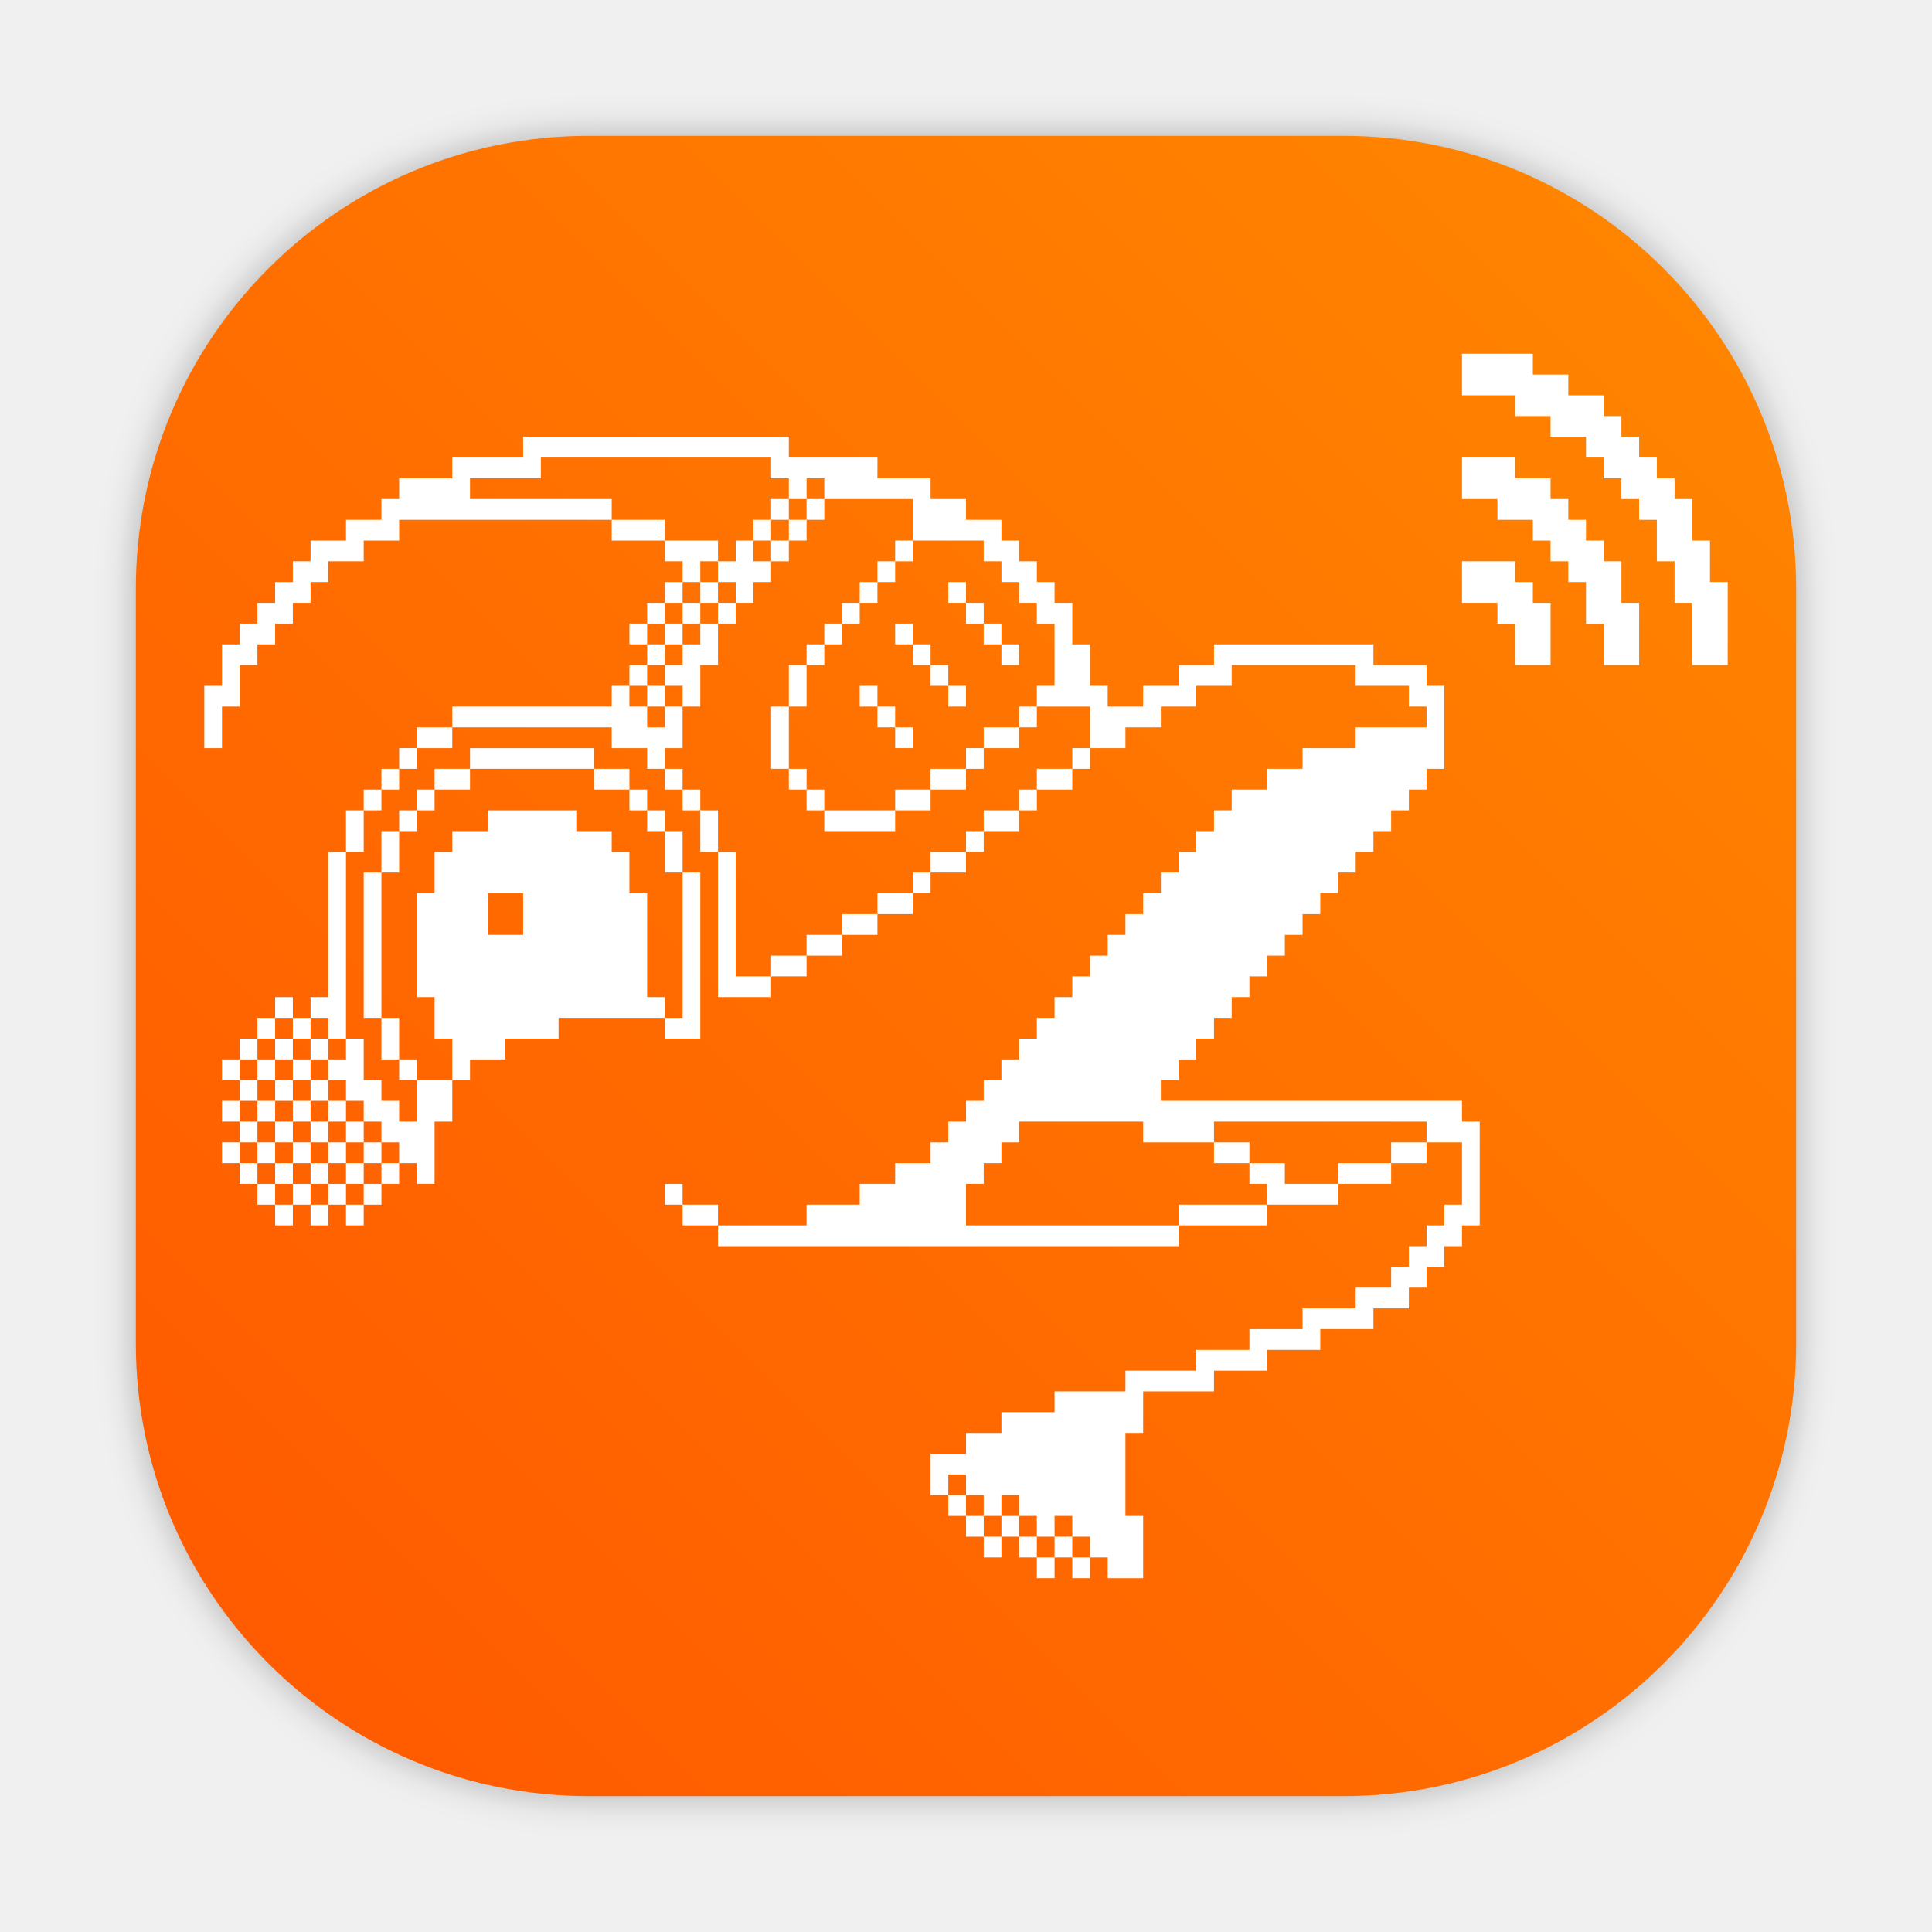
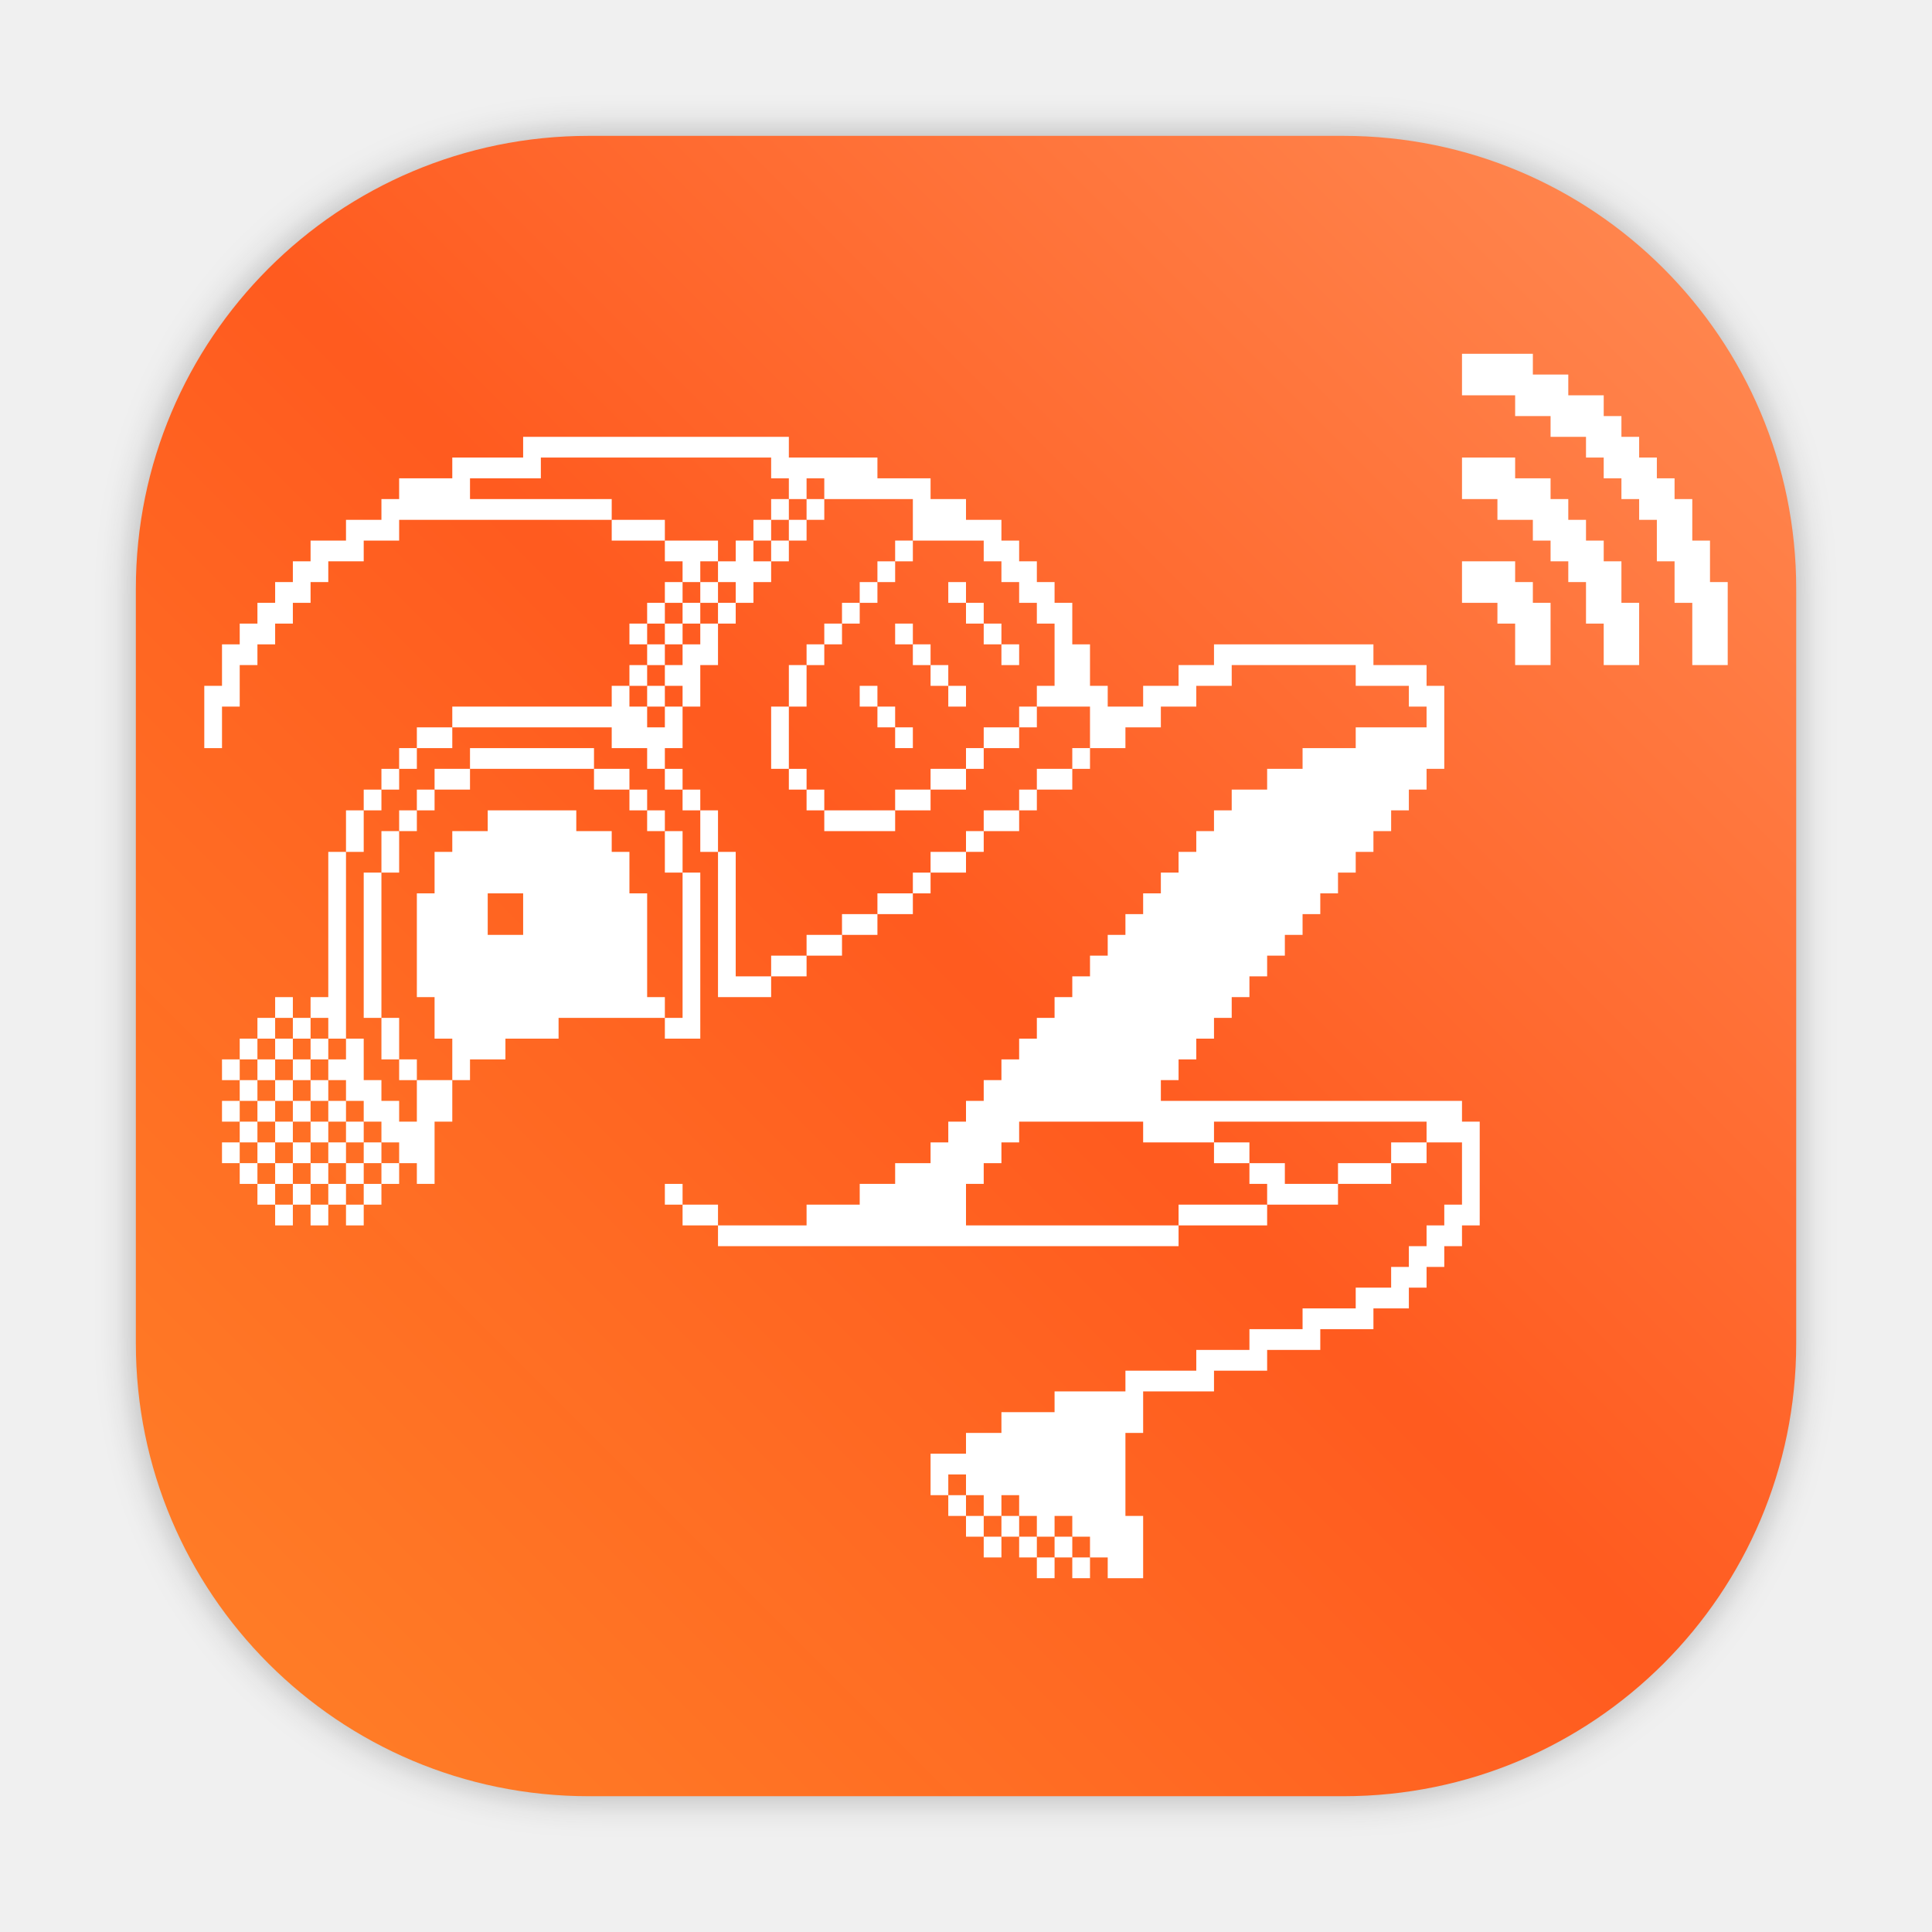
<svg xmlns="http://www.w3.org/2000/svg" width="64" height="64" version="1.1" id="svg22" xml:space="preserve">
  <defs id="defs26">
    <style type="text/css" id="style860" />
    <style type="text/css" id="style867" />
    <style type="text/css" id="style869" />
-     <filter id="filter1057" x="-0.027" y="-0.027" width="1.054" height="1.054" color-interpolation-filters="sRGB">
-       <feGaussianBlur stdDeviation="0.619" id="feGaussianBlur871" />
-     </filter>
-     <linearGradient id="linearGradient1053" x1="-127" x2="-72" y1="60" y2="5" gradientTransform="translate(131.5,-0.51)" gradientUnits="userSpaceOnUse">
-       <stop stop-color="#df2a2a" offset="0" id="stop874" style="stop-color:#ff5700;stop-opacity:1;" />
-       <stop stop-color="#df2a2a" offset="1" id="stop1" style="stop-color:#ff8800;stop-opacity:1;" />
-     </linearGradient>
    <style type="text/css" id="style1026" />
    <style type="text/css" id="style1036" />
    <style type="text/css" id="style1038" />
    <style type="text/css" id="style1040" />
    <style type="text/css" id="style1042" />
    <style type="text/css" id="style1044" />
    <style type="text/css" id="style1046" />
    <style type="text/css" id="style1048" />
+     <filter id="filter1057-0" x="-0.027" y="-0.027" width="1.054" height="1.054" color-interpolation-filters="sRGB">
+       <feGaussianBlur stdDeviation="0.619" id="feGaussianBlur1" />
+     </filter>
+     <linearGradient id="linearGradient1053-7" x1="-127" x2="-72" y1="60" y2="5" gradientTransform="matrix(0.26458,0,0,0.26458,29.161,2.8322)" gradientUnits="userSpaceOnUse">
+       <stop stop-color="#ff8228" offset="0" id="stop1-6" />
+       <stop stop-color="#ff5a1e" stop-opacity=".996" offset=".501" id="stop2" />
+       <stop stop-color="#ff8c55" stop-opacity=".996" offset="1" id="stop3" />
+     </linearGradient>
  </defs>
-   <rect x="4.5" y="4.5" width="55" height="55" ry="15" fill="#141414" filter="url(#filter1057)" opacity="0.3" stroke-linecap="round" stroke-width="2.744" id="rect881" style="display:inline" />
-   <rect x="4.5" y="4.5" width="55" height="55" ry="15" fill="url(#linearGradient1053)" stroke-linecap="round" stroke-width="2.744" id="rect883" style="fill:url(#linearGradient1053)" />
+   <g transform="matrix(3.779602,0,0,3.779602,21.28573,-11.21468)" stroke-linecap="round" id="g4">
+     <rect transform="matrix(0.26458,0,0,0.26458,-5.6318,2.9671)" x="4.5" y="4.5" width="55" height="55" ry="15" fill="#141414" filter="url(#filter1057-0)" opacity="0.3" stroke-width="2.744" id="rect3" />
+     <rect x="-4.441" y="4.158" width="14.552" height="14.552" ry="3.969" fill="url(#linearGradient1053-7)" stroke-width="0.726" id="rect4" style="fill:url(#linearGradient1053-7)" />
+   </g>
  <g id="g114" transform="matrix(0.5868079,0,0,0.6874454,-3.208475,11.72036)" style="fill:#ffffff;fill-opacity:1">
    <rect x="66" y="58" width="1" height="1" id="rect7" style="fill:#ffffff;fill-opacity:1" />
    <rect x="64" y="58" width="1" height="1" id="rect8" style="fill:#ffffff;fill-opacity:1" />
    <rect x="65" y="57" width="1" height="1" id="rect9" style="fill:#ffffff;fill-opacity:1" />
    <rect x="63" y="57" width="1" height="1" id="rect10" style="fill:#ffffff;fill-opacity:1" />
    <rect x="61" y="57" width="1" height="1" id="rect11" style="fill:#ffffff;fill-opacity:1" />
    <rect x="62" y="56" width="1" height="1" id="rect12" style="fill:#ffffff;fill-opacity:1" />
    <rect x="60" y="56" width="1" height="1" id="rect13" style="fill:#ffffff;fill-opacity:1" />
    <rect x="59" y="55" width="1" height="1" id="rect14" style="fill:#ffffff;fill-opacity:1" />
    <path d="m 75,41 c -0.89,0 -2.11,0 -3,0 v 1 c 1.6,0 3.4,0 5,0 v -1 c -0.5,0 -1.5,0 -2,0 z" id="path14" style="fill:#ffffff;fill-opacity:1" />
    <path d="m 45,41 h -1 v 1 c 0.5,0 1.5,0 2,0 v -1 z" id="path15" style="fill:#ffffff;fill-opacity:1" />
    <rect x="25" y="41" width="1" height="1" id="rect15" style="fill:#ffffff;fill-opacity:1" />
    <rect x="23" y="41" width="1" height="1" id="rect16" style="fill:#ffffff;fill-opacity:1" />
    <rect x="21" y="41" width="1" height="1" id="rect17" style="fill:#ffffff;fill-opacity:1" />
    <path d="m 79,40 h -1 v -1 c -0.5,0 -1.5,0 -2,0 v 1 h 1 v 1 c 1.25,0 2.75,0 4,0 v -1 c -0.5,0 -1.5,0 -2,0 z" id="path17" style="fill:#ffffff;fill-opacity:1" />
    <rect x="43" y="40" width="1" height="1" id="rect18" style="fill:#ffffff;fill-opacity:1" />
    <rect x="26" y="40" width="1" height="1" id="rect19" style="fill:#ffffff;fill-opacity:1" />
    <rect x="24" y="40" width="1" height="1" id="rect20" style="fill:#ffffff;fill-opacity:1" />
    <rect x="22" y="40" width="1" height="1" id="rect21" style="fill:#ffffff;fill-opacity:1" />
    <rect x="20" y="40" width="1" height="1" id="rect22" style="fill:#ffffff;fill-opacity:1" />
    <path d="m 82,39 h -1 v 1 c 0.89,0 2.11,0 3,0 v -1 c -0.5,0 -1.5,0 -2,0 z" id="path22" style="fill:#ffffff;fill-opacity:1" />
    <rect x="27" y="39" width="1" height="1" id="rect23" style="fill:#ffffff;fill-opacity:1" />
    <rect x="25" y="39" width="1" height="1" id="rect24" style="fill:#ffffff;fill-opacity:1" />
    <rect x="23" y="39" width="1" height="1" id="rect25" style="fill:#ffffff;fill-opacity:1" />
    <rect x="21" y="39" width="1" height="1" id="rect26" style="fill:#ffffff;fill-opacity:1" />
    <rect x="19" y="39" width="1" height="1" id="rect27" style="fill:#ffffff;fill-opacity:1" />
    <path d="m 84,38 v 1 c 0.5,0 1.5,0 2,0 v -1 c -0.5,0 -1.5,0 -2,0 z" id="path27" style="fill:#ffffff;fill-opacity:1" />
    <path d="m 75,39 h 1 v -1 c -0.5,0 -1.5,0 -2,0 v 1 z" id="path28" style="fill:#ffffff;fill-opacity:1" />
    <rect x="26" y="38" width="1" height="1" id="rect28" style="fill:#ffffff;fill-opacity:1" />
    <rect x="24" y="38" width="1" height="1" id="rect29" style="fill:#ffffff;fill-opacity:1" />
    <rect x="22" y="38" width="1" height="1" id="rect30" style="fill:#ffffff;fill-opacity:1" />
    <rect x="20" y="38" width="1" height="1" id="rect31" style="fill:#ffffff;fill-opacity:1" />
    <rect x="18" y="38" width="1" height="1" id="rect32" style="fill:#ffffff;fill-opacity:1" />
    <rect x="25" y="37" width="1" height="1" id="rect33" style="fill:#ffffff;fill-opacity:1" />
    <rect x="23" y="37" width="1" height="1" id="rect34" style="fill:#ffffff;fill-opacity:1" />
    <rect x="21" y="37" width="1" height="1" id="rect35" style="fill:#ffffff;fill-opacity:1" />
    <rect x="19" y="37" width="1" height="1" id="rect36" style="fill:#ffffff;fill-opacity:1" />
    <rect x="24" y="36" width="1" height="1" id="rect37" style="fill:#ffffff;fill-opacity:1" />
    <rect x="22" y="36" width="1" height="1" id="rect38" style="fill:#ffffff;fill-opacity:1" />
    <rect x="20" y="36" width="1" height="1" id="rect39" style="fill:#ffffff;fill-opacity:1" />
    <rect x="18" y="36" width="1" height="1" id="rect40" style="fill:#ffffff;fill-opacity:1" />
    <path d="m 29,35 c 0,0.5 0,1.5 0,2 h -1 v -1 h -1 v -1 h -1 c 0,-0.5 0,-1.5 0,-2 h -1 v 1 h -1 v 1 h 1 v 1 h 1 v 1 h 1 v 1 h 1 v 1 h 1 v 1 h 1 c 0,-0.89 0,-2.11 0,-3 h 1 c 0,-0.5 0,-1.5 0,-2 -0.5,0 -1.5,0 -2,0 z" id="path40" style="fill:#ffffff;fill-opacity:1" />
    <rect x="23" y="35" width="1" height="1" id="rect41" style="fill:#ffffff;fill-opacity:1" />
    <rect x="21" y="35" width="1" height="1" id="rect42" style="fill:#ffffff;fill-opacity:1" />
    <rect x="19" y="35" width="1" height="1" id="rect43" style="fill:#ffffff;fill-opacity:1" />
    <rect x="28" y="34" width="1" height="1" id="rect44" style="fill:#ffffff;fill-opacity:1" />
    <rect x="22" y="34" width="1" height="1" id="rect45" style="fill:#ffffff;fill-opacity:1" />
    <rect x="20" y="34" width="1" height="1" id="rect46" style="fill:#ffffff;fill-opacity:1" />
    <rect x="18" y="34" width="1" height="1" id="rect47" style="fill:#ffffff;fill-opacity:1" />
    <path d="m 34,34 v -1 c 0.89,0 2.11,0 3,0 v -1 c 1.95,0 4.05,0 6,0 v -1 h -1 c 0,-1.6 0,-3.4 0,-5 h -1 c 0,-0.5 0,-1.5 0,-2 h -1 v -1 c -0.5,0 -1.5,0 -2,0 v -1 c -1.6,0 -3.4,0 -5,0 v 1 c -0.5,0 -1.5,0 -2,0 v 1 h -1 c 0,0.5 0,1.5 0,2 h -1 c 0,1.6 0,3.4 0,5 h 1 c 0,0.5 0,1.5 0,2 h 1 c 0,0.5 0,1.5 0,2 h 1 v -1 c 0.5,0 1.5,0 2,0 z m -1,-7 v -1 c 0.5,0 1.5,0 2,0 0,0.5 0,1.5 0,2 -0.5,0 -1.5,0 -2,0 z" id="path47" style="fill:#ffffff;fill-opacity:1" />
    <rect x="23" y="33" width="1" height="1" id="rect48" style="fill:#ffffff;fill-opacity:1" />
    <rect x="21" y="33" width="1" height="1" id="rect49" style="fill:#ffffff;fill-opacity:1" />
    <rect x="19" y="33" width="1" height="1" id="rect50" style="fill:#ffffff;fill-opacity:1" />
    <path d="m 28,32 h -1 c 0,0.5 0,1.5 0,2 h 1 c 0,-0.5 0,-1.5 0,-2 z" id="path50" style="fill:#ffffff;fill-opacity:1" />
    <path d="m 24,33 h 1 c 0,-2.97 0,-6.03 0,-9 h -1 c 0,2.29 0,4.71 0,7 h -1 v 1 h 1 z" id="path51" style="fill:#ffffff;fill-opacity:1" />
    <rect x="22" y="32" width="1" height="1" id="rect51" style="fill:#ffffff;fill-opacity:1" />
    <rect x="20" y="32" width="1" height="1" id="rect52" style="fill:#ffffff;fill-opacity:1" />
    <rect x="21" y="31" width="1" height="1" id="rect53" style="fill:#ffffff;fill-opacity:1" />
    <path d="m 47,30 c 0,-1.95 0,-4.05 0,-6 h -1 c 0,2.29 0,4.71 0,7 0.89,0 2.11,0 3,0 v -1 c -0.5,0 -1.5,0 -2,0 z" id="path53" style="fill:#ffffff;fill-opacity:1" />
    <path d="m 27,30 c 0,-1.6 0,-3.4 0,-5 h -1 c 0,2.29 0,4.71 0,7 h 1 c 0,-0.5 0,-1.5 0,-2 z" id="path54" style="fill:#ffffff;fill-opacity:1" />
    <path d="m 49,29 v 1 c 0.5,0 1.5,0 2,0 v -1 c -0.5,0 -1.5,0 -2,0 z" id="path55" style="fill:#ffffff;fill-opacity:1" />
    <path d="m 51,28 v 1 c 0.5,0 1.5,0 2,0 v -1 c -0.5,0 -1.5,0 -2,0 z" id="path56" style="fill:#ffffff;fill-opacity:1" />
    <path d="m 53,27 v 1 c 0.5,0 1.5,0 2,0 v -1 c -0.5,0 -1.5,0 -2,0 z" id="path57" style="fill:#ffffff;fill-opacity:1" />
    <path d="m 55,26 v 1 c 0.5,0 1.5,0 2,0 v -1 c -0.5,0 -1.5,0 -2,0 z" id="path58" style="fill:#ffffff;fill-opacity:1" />
    <path d="m 44,27 c 0,1.6 0,3.4 0,5 h -1 v 1 c 0.5,0 1.5,0 2,0 0,-2.63 0,-5.37 0,-8 h -1 c 0,0.5 0,1.5 0,2 z" id="path59" style="fill:#ffffff;fill-opacity:1" />
    <rect x="57" y="25" width="1" height="1" id="rect59" style="fill:#ffffff;fill-opacity:1" />
    <path d="m 58,24 v 1 c 0.5,0 1.5,0 2,0 v -1 c -0.5,0 -1.5,0 -2,0 z" id="path60" style="fill:#ffffff;fill-opacity:1" />
    <path d="m 43,25 h 1 c 0,-0.5 0,-1.5 0,-2 h -1 c 0,0.5 0,1.5 0,2 z" id="path61" style="fill:#ffffff;fill-opacity:1" />
    <path d="m 28,24 v -1 h -1 c 0,0.5 0,1.5 0,2 h 1 z" id="path62" style="fill:#ffffff;fill-opacity:1" />
    <rect x="60" y="23" width="1" height="1" id="rect62" style="fill:#ffffff;fill-opacity:1" />
    <path d="m 26,23 v -1 h -1 c 0,0.5 0,1.5 0,2 h 1 z" id="path63" style="fill:#ffffff;fill-opacity:1" />
    <path d="m 61,22 v 1 c 0.5,0 1.5,0 2,0 v -1 c -0.5,0 -1.5,0 -2,0 z" id="path64" style="fill:#ffffff;fill-opacity:1" />
    <path d="m 54,22 c -0.5,0 -1.5,0 -2,0 v 1 c 1.25,0 2.75,0 4,0 v -1 c -0.5,0 -1.5,0 -2,0 z" id="path65" style="fill:#ffffff;fill-opacity:1" />
    <path d="m 46,22 h -1 c 0,0.5 0,1.5 0,2 h 1 c 0,-0.5 0,-1.5 0,-2 z" id="path66" style="fill:#ffffff;fill-opacity:1" />
    <rect x="42" y="22" width="1" height="1" id="rect66" style="fill:#ffffff;fill-opacity:1" />
    <rect x="28" y="22" width="1" height="1" id="rect67" style="fill:#ffffff;fill-opacity:1" />
    <rect x="63" y="21" width="1" height="1" id="rect68" style="fill:#ffffff;fill-opacity:1" />
    <path d="m 56,21 v 1 c 0.5,0 1.5,0 2,0 v -1 c -0.5,0 -1.5,0 -2,0 z" id="path68" style="fill:#ffffff;fill-opacity:1" />
    <rect x="51" y="21" width="1" height="1" id="rect69" style="fill:#ffffff;fill-opacity:1" />
    <rect x="44" y="21" width="1" height="1" id="rect70" style="fill:#ffffff;fill-opacity:1" />
    <rect x="41" y="21" width="1" height="1" id="rect71" style="fill:#ffffff;fill-opacity:1" />
    <rect x="29" y="21" width="1" height="1" id="rect72" style="fill:#ffffff;fill-opacity:1" />
    <rect x="26" y="21" width="1" height="1" id="rect73" style="fill:#ffffff;fill-opacity:1" />
    <path d="m 64,20 v 1 c 0.5,0 1.5,0 2,0 v -1 c -0.5,0 -1.5,0 -2,0 z" id="path73" style="fill:#ffffff;fill-opacity:1" />
    <path d="m 58,20 v 1 c 0.5,0 1.5,0 2,0 v -1 c -0.5,0 -1.5,0 -2,0 z" id="path74" style="fill:#ffffff;fill-opacity:1" />
    <rect x="50" y="20" width="1" height="1" id="rect74" style="fill:#ffffff;fill-opacity:1" />
    <rect x="43" y="20" width="1" height="1" id="rect75" style="fill:#ffffff;fill-opacity:1" />
    <path d="m 40,21 h 1 v -1 c -0.5,0 -1.5,0 -2,0 v 1 z" id="path75" style="fill:#ffffff;fill-opacity:1" />
    <path d="m 32,21 v -1 c -0.5,0 -1.5,0 -2,0 v 1 c 0.5,0 1.5,0 2,0 z" id="path76" style="fill:#ffffff;fill-opacity:1" />
    <rect x="27" y="20" width="1" height="1" id="rect76" style="fill:#ffffff;fill-opacity:1" />
    <rect x="66" y="19" width="1" height="1" id="rect77" style="fill:#ffffff;fill-opacity:1" />
    <rect x="60" y="19" width="1" height="1" id="rect78" style="fill:#ffffff;fill-opacity:1" />
    <path d="m 34,20 c 1.6,0 3.4,0 5,0 v -1 c -2.29,0 -4.71,0 -7,0 v 1 c 0.5,0 1.5,0 2,0 z" id="path78" style="fill:#ffffff;fill-opacity:1" />
    <rect x="28" y="19" width="1" height="1" id="rect79" style="fill:#ffffff;fill-opacity:1" />
    <path d="m 61,18 v 1 c 0.5,0 1.5,0 2,0 v -1 c -0.5,0 -1.5,0 -2,0 z" id="path79" style="fill:#ffffff;fill-opacity:1" />
    <rect x="56" y="18" width="1" height="1" id="rect80" style="fill:#ffffff;fill-opacity:1" />
    <path d="m 50,18 v -1 h -1 c 0,0.89 0,2.11 0,3 h 1 c 0,-0.5 0,-1.5 0,-2 z" id="path80" style="fill:#ffffff;fill-opacity:1" />
    <path d="m 31,19 v -1 c -0.5,0 -1.5,0 -2,0 v 1 c 0.5,0 1.5,0 2,0 z" id="path81" style="fill:#ffffff;fill-opacity:1" />
    <rect x="63" y="17" width="1" height="1" id="rect81" style="fill:#ffffff;fill-opacity:1" />
    <rect x="55" y="17" width="1" height="1" id="rect82" style="fill:#ffffff;fill-opacity:1" />
    <path d="m 33,18 c 2.29,0 4.71,0 7,0 v 1 c 0.5,0 1.5,0 2,0 v 1 h 1 v -1 h 1 c 0,-0.5 0,-1.5 0,-2 h -1 v 1 h -1 v -1 h -1 v -1 h -1 v 1 c -2.97,0 -6.03,0 -9,0 v 1 c 0.5,0 1.5,0 2,0 z" id="path82" style="fill:#ffffff;fill-opacity:1" />
    <rect x="59" y="16" width="1" height="1" id="rect83" style="fill:#ffffff;fill-opacity:1" />
    <rect x="54" y="16" width="1" height="1" id="rect84" style="fill:#ffffff;fill-opacity:1" />
    <path d="m 51,16 v -1 h -1 c 0,0.5 0,1.5 0,2 h 1 z" id="path84" style="fill:#ffffff;fill-opacity:1" />
    <path d="m 45,16 v -1 h 1 c 0,-0.5 0,-1.5 0,-2 h -1 v 1 h -1 v 1 h -1 v 1 h 1 v 1 h 1 z" id="path85" style="fill:#ffffff;fill-opacity:1" />
    <rect x="42" y="16" width="1" height="1" id="rect85" style="fill:#ffffff;fill-opacity:1" />
    <rect x="58" y="15" width="1" height="1" id="rect86" style="fill:#ffffff;fill-opacity:1" />
    <rect x="41" y="15" width="1" height="1" id="rect87" style="fill:#ffffff;fill-opacity:1" />
    <rect x="62" y="14" width="1" height="1" id="rect88" style="fill:#ffffff;fill-opacity:1" />
    <rect x="57" y="14" width="1" height="1" id="rect89" style="fill:#ffffff;fill-opacity:1" />
    <rect x="51" y="14" width="1" height="1" id="rect90" style="fill:#ffffff;fill-opacity:1" />
    <rect x="42" y="14" width="1" height="1" id="rect91" style="fill:#ffffff;fill-opacity:1" />
    <rect x="61" y="13" width="1" height="1" id="rect92" style="fill:#ffffff;fill-opacity:1" />
    <rect x="56" y="13" width="1" height="1" id="rect93" style="fill:#ffffff;fill-opacity:1" />
    <rect x="52" y="13" width="1" height="1" id="rect94" style="fill:#ffffff;fill-opacity:1" />
    <rect x="43" y="13" width="1" height="1" id="rect95" style="fill:#ffffff;fill-opacity:1" />
    <rect x="41" y="13" width="1" height="1" id="rect96" style="fill:#ffffff;fill-opacity:1" />
    <rect x="60" y="12" width="1" height="1" id="rect97" style="fill:#ffffff;fill-opacity:1" />
    <rect x="53" y="12" width="1" height="1" id="rect98" style="fill:#ffffff;fill-opacity:1" />
    <rect x="46" y="12" width="1" height="1" id="rect99" style="fill:#ffffff;fill-opacity:1" />
    <rect x="44" y="12" width="1" height="1" id="rect100" style="fill:#ffffff;fill-opacity:1" />
    <rect x="42" y="12" width="1" height="1" id="rect101" style="fill:#ffffff;fill-opacity:1" />
    <path d="m 90,12 v 1 h 1 c 0,0.5 0,1.5 0,2 0.5,0 1.5,0 2,0 0,-0.89 0,-2.11 0,-3 h -1 v -1 h -1 v -1 c -0.89,0 -2.11,0 -3,0 0,0.5 0,1.5 0,2 0.5,0 1.5,0 2,0 z" id="path101" style="fill:#ffffff;fill-opacity:1" />
    <rect x="59" y="11" width="1" height="1" id="rect102" style="fill:#ffffff;fill-opacity:1" />
    <rect x="54" y="11" width="1" height="1" id="rect103" style="fill:#ffffff;fill-opacity:1" />
    <rect x="45" y="11" width="1" height="1" id="rect104" style="fill:#ffffff;fill-opacity:1" />
    <rect x="43" y="11" width="1" height="1" id="rect105" style="fill:#ffffff;fill-opacity:1" />
    <rect x="55" y="10" width="1" height="1" id="rect106" style="fill:#ffffff;fill-opacity:1" />
    <polygon points="47,12 48,12 48,11 49,11 49,10 48,10 48,9 47,9 47,10 46,10 46,11 47,11 " id="polygon106" style="fill:#ffffff;fill-opacity:1" />
    <path d="m 45,10 h 1 V 9 c -0.89,0 -2.11,0 -3,0 v 1 h 1 v 1 h 1 z" id="path106" style="fill:#ffffff;fill-opacity:1" />
    <rect x="56" y="9" width="1" height="1" id="rect107" style="fill:#ffffff;fill-opacity:1" />
    <rect x="49" y="9" width="1" height="1" id="rect108" style="fill:#ffffff;fill-opacity:1" />
    <rect x="50" y="8" width="1" height="1" id="rect109" style="fill:#ffffff;fill-opacity:1" />
    <rect x="48" y="8" width="1" height="1" id="rect110" style="fill:#ffffff;fill-opacity:1" />
    <path d="m 42,8 c -0.5,0 -1.5,0 -2,0 v 1 c 0.89,0 2.11,0 3,0 V 8 Z" id="path110" style="fill:#ffffff;fill-opacity:1" />
    <rect x="51" y="7" width="1" height="1" id="rect111" style="fill:#ffffff;fill-opacity:1" />
    <rect x="49" y="7" width="1" height="1" id="rect112" style="fill:#ffffff;fill-opacity:1" />
    <path d="M 39,7 C 36.71,7 34.29,7 32,7 V 6 c 1.25,0 2.75,0 4,0 V 5 c 4.31,0 8.69,0 13,0 v 1 h 1 v 1 h 1 V 6 h 1 v 1 c 1.6,0 3.4,0 5,0 0,0.5 0,1.5 0,2 1.25,0 2.75,0 4,0 v 1 h 1 v 1 h 1 v 1 h 1 v 1 h 1 c 0,0.89 0,2.11 0,3 h -1 v 1 c 0.89,0 2.11,0 3,0 0,0.5 0,1.5 0,2 0.5,0 1.5,0 2,0 v -1 c 0.5,0 1.5,0 2,0 v -1 c 0.5,0 1.5,0 2,0 v -1 c 0.5,0 1.5,0 2,0 v -1 c 2.29,0 4.71,0 7,0 v 1 c 0.89,0 2.11,0 3,0 v 1 h 1 v 1 c -1.25,0 -2.75,0 -4,0 v 1 c -0.89,0 -2.11,0 -3,0 v 1 c -0.5,0 -1.5,0 -2,0 v 1 c -0.5,0 -1.5,0 -2,0 v 1 h -1 v 1 h -1 v 1 h -1 v 1 h -1 v 1 h -1 v 1 h -1 v 1 h -1 v 1 h -1 v 1 h -1 v 1 h -1 v 1 h -1 v 1 h -1 v 1 h -1 v 1 h -1 v 1 h -1 v 1 h -1 v 1 h -1 v 1 c -0.5,0 -1.5,0 -2,0 v 1 c -0.5,0 -1.5,0 -2,0 v 1 c -0.89,0 -2.11,0 -3,0 v 1 c -1.6,0 -3.4,0 -5,0 v 1 c 8.65,0 17.35,0 26,0 v -1 c -3.97,0 -8.03,0 -12,0 0,-0.5 0,-1.5 0,-2 h 1 v -1 h 1 v -1 h 1 v -1 c 2.29,0 4.71,0 7,0 v 1 c 1.25,0 2.75,0 4,0 v -1 c 3.97,0 8.03,0 12,0 v 1 c 0.5,0 1.5,0 2,0 0,0.89 0,2.11 0,3 h -1 v 1 h -1 v 1 h -1 v 1 h -1 v 1 c -0.5,0 -1.5,0 -2,0 v 1 c -0.89,0 -2.11,0 -3,0 v 1 c -0.89,0 -2.11,0 -3,0 v 1 c -0.89,0 -2.11,0 -3,0 v 1 c -1.25,0 -2.75,0 -4,0 v 1 c -1.25,0 -2.75,0 -4,0 v 1 c -0.89,0 -2.11,0 -3,0 v 1 c -0.5,0 -1.5,0 -2,0 v 1 c -0.5,0 -1.5,0 -2,0 0,0.5 0,1.5 0,2 h 1 v -1 h 1 v 1 h 1 v 1 h 1 v -1 h 1 v 1 h 1 v 1 h 1 v -1 h 1 v 1 h 1 v 1 h 1 v 1 c 0.5,0 1.5,0 2,0 0,-0.89 0,-2.11 0,-3 h -1 c 0,-1.25 0,-2.75 0,-4 h 1 c 0,-0.5 0,-1.5 0,-2 1.25,0 2.75,0 4,0 v -1 c 0.89,0 2.11,0 3,0 v -1 c 0.89,0 2.11,0 3,0 v -1 c 0.89,0 2.11,0 3,0 v -1 c 0.5,0 1.5,0 2,0 v -1 h 1 v -1 h 1 v -1 h 1 v -1 h 1 c 0,-1.6 0,-3.4 0,-5 h -1 v -1 c -5.65,0 -11.35,0 -17,0 v -1 h 1 v -1 h 1 v -1 h 1 v -1 h 1 v -1 h 1 v -1 h 1 v -1 h 1 v -1 h 1 v -1 h 1 v -1 h 1 v -1 h 1 v -1 h 1 v -1 h 1 v -1 h 1 v -1 h 1 v -1 h 1 c 0,-1.25 0,-2.75 0,-4 h -1 v -1 c -0.89,0 -2.11,0 -3,0 v -1 c -2.97,0 -6.03,0 -9,0 v 1 c -0.5,0 -1.5,0 -2,0 v 1 c -0.5,0 -1.5,0 -2,0 v 1 c -0.5,0 -1.5,0 -2,0 v -1 h -1 c 0,-0.5 0,-1.5 0,-2 h -1 c 0,-0.5 0,-1.5 0,-2 H 65 V 11 H 64 V 10 H 63 V 9 H 62 V 8 C 61.5,8 60.5,8 60,8 V 7 C 59.5,7 58.5,7 58,7 V 6 C 57.11,6 55.89,6 55,6 V 5 C 53.4,5 51.6,5 50,5 V 4 C 45.02,4 39.98,4 35,4 v 1 c -1.25,0 -2.75,0 -4,0 v 1 c -0.89,0 -2.11,0 -3,0 v 1 h -1 v 1 c -0.5,0 -1.5,0 -2,0 v 1 c -0.5,0 -1.5,0 -2,0 v 1 h -1 v 1 h -1 v 1 h -1 v 1 h -1 v 1 h -1 c 0,0.5 0,1.5 0,2 h -1 c 0,0.89 0,2.11 0,3 h 1 c 0,-0.5 0,-1.5 0,-2 h 1 c 0,-0.5 0,-1.5 0,-2 h 1 v -1 h 1 v -1 h 1 v -1 h 1 v -1 h 1 v -1 c 0.5,0 1.5,0 2,0 V 9 c 0.5,0 1.5,0 2,0 V 8 c 3.97,0 8.03,0 12,0 V 7 Z" id="path112" style="fill:#ffffff;fill-opacity:1" />
    <path d="m 90,7 v 1 c 0.5,0 1.5,0 2,0 v 1 h 1 v 1 h 1 v 1 h 1 c 0,0.5 0,1.5 0,2 h 1 c 0,0.5 0,1.5 0,2 0.5,0 1.5,0 2,0 0,-0.89 0,-2.11 0,-3 h -1 c 0,-0.5 0,-1.5 0,-2 H 96 V 9 H 95 V 8 H 94 V 7 H 93 V 6 C 92.5,6 91.5,6 91,6 V 5 c -0.89,0 -2.11,0 -3,0 0,0.5 0,1.5 0,2 0.5,0 1.5,0 2,0 z" id="path113" style="fill:#ffffff;fill-opacity:1" />
    <path d="m 90,2 h 1 v 1 c 0.5,0 1.5,0 2,0 v 1 c 0.5,0 1.5,0 2,0 v 1 h 1 v 1 h 1 v 1 h 1 v 1 h 1 c 0,0.5 0,1.5 0,2 h 1 c 0,0.5 0,1.5 0,2 h 1 c 0,0.89 0,2.11 0,3 0.5,0 1.5,0 2,0 0,-1.25 0,-2.75 0,-4 h -1 c 0,-0.5 0,-1.5 0,-2 h -1 c 0,-0.5 0,-1.5 0,-2 h -1 V 6 H 99 V 5 H 98 V 4 H 97 V 3 H 96 V 2 C 95.5,2 94.5,2 94,2 V 1 C 93.5,1 92.5,1 92,1 V 0 c -1.25,0 -2.75,0 -4,0 0,0.5 0,1.5 0,2 0.5,0 1.5,0 2,0 z" id="path114" style="fill:#ffffff;fill-opacity:1" />
  </g>
</svg>
